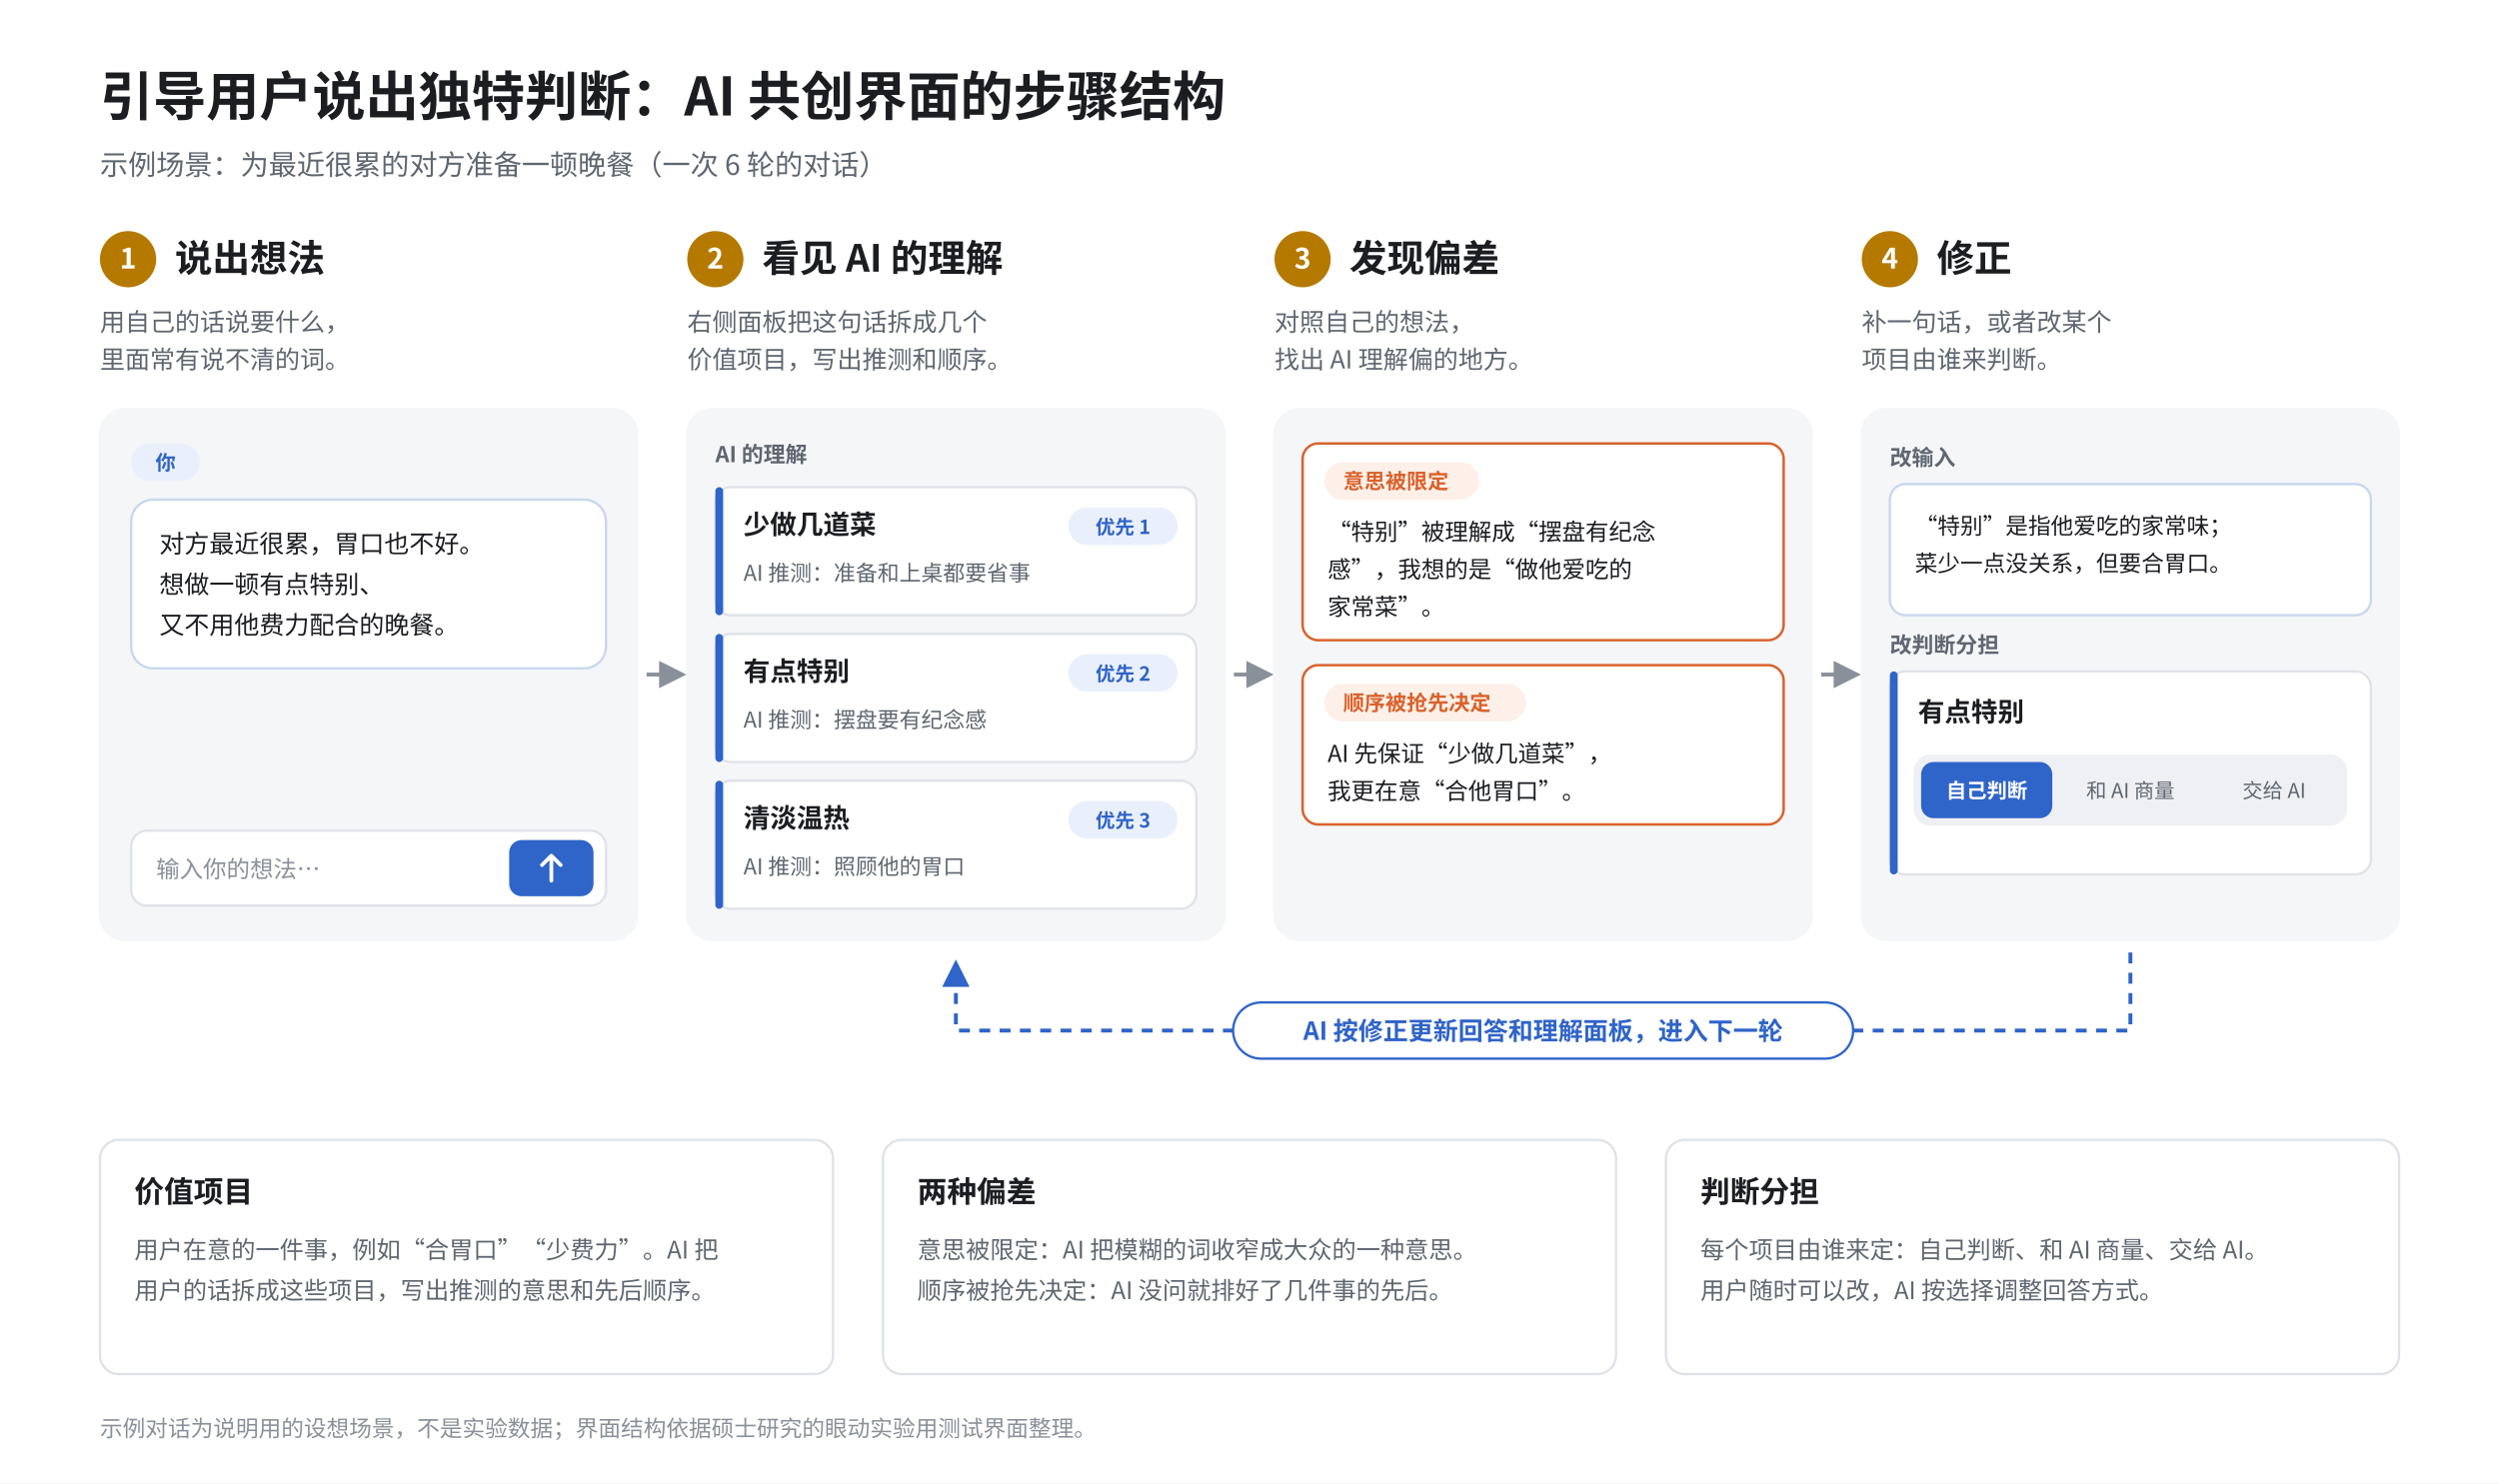
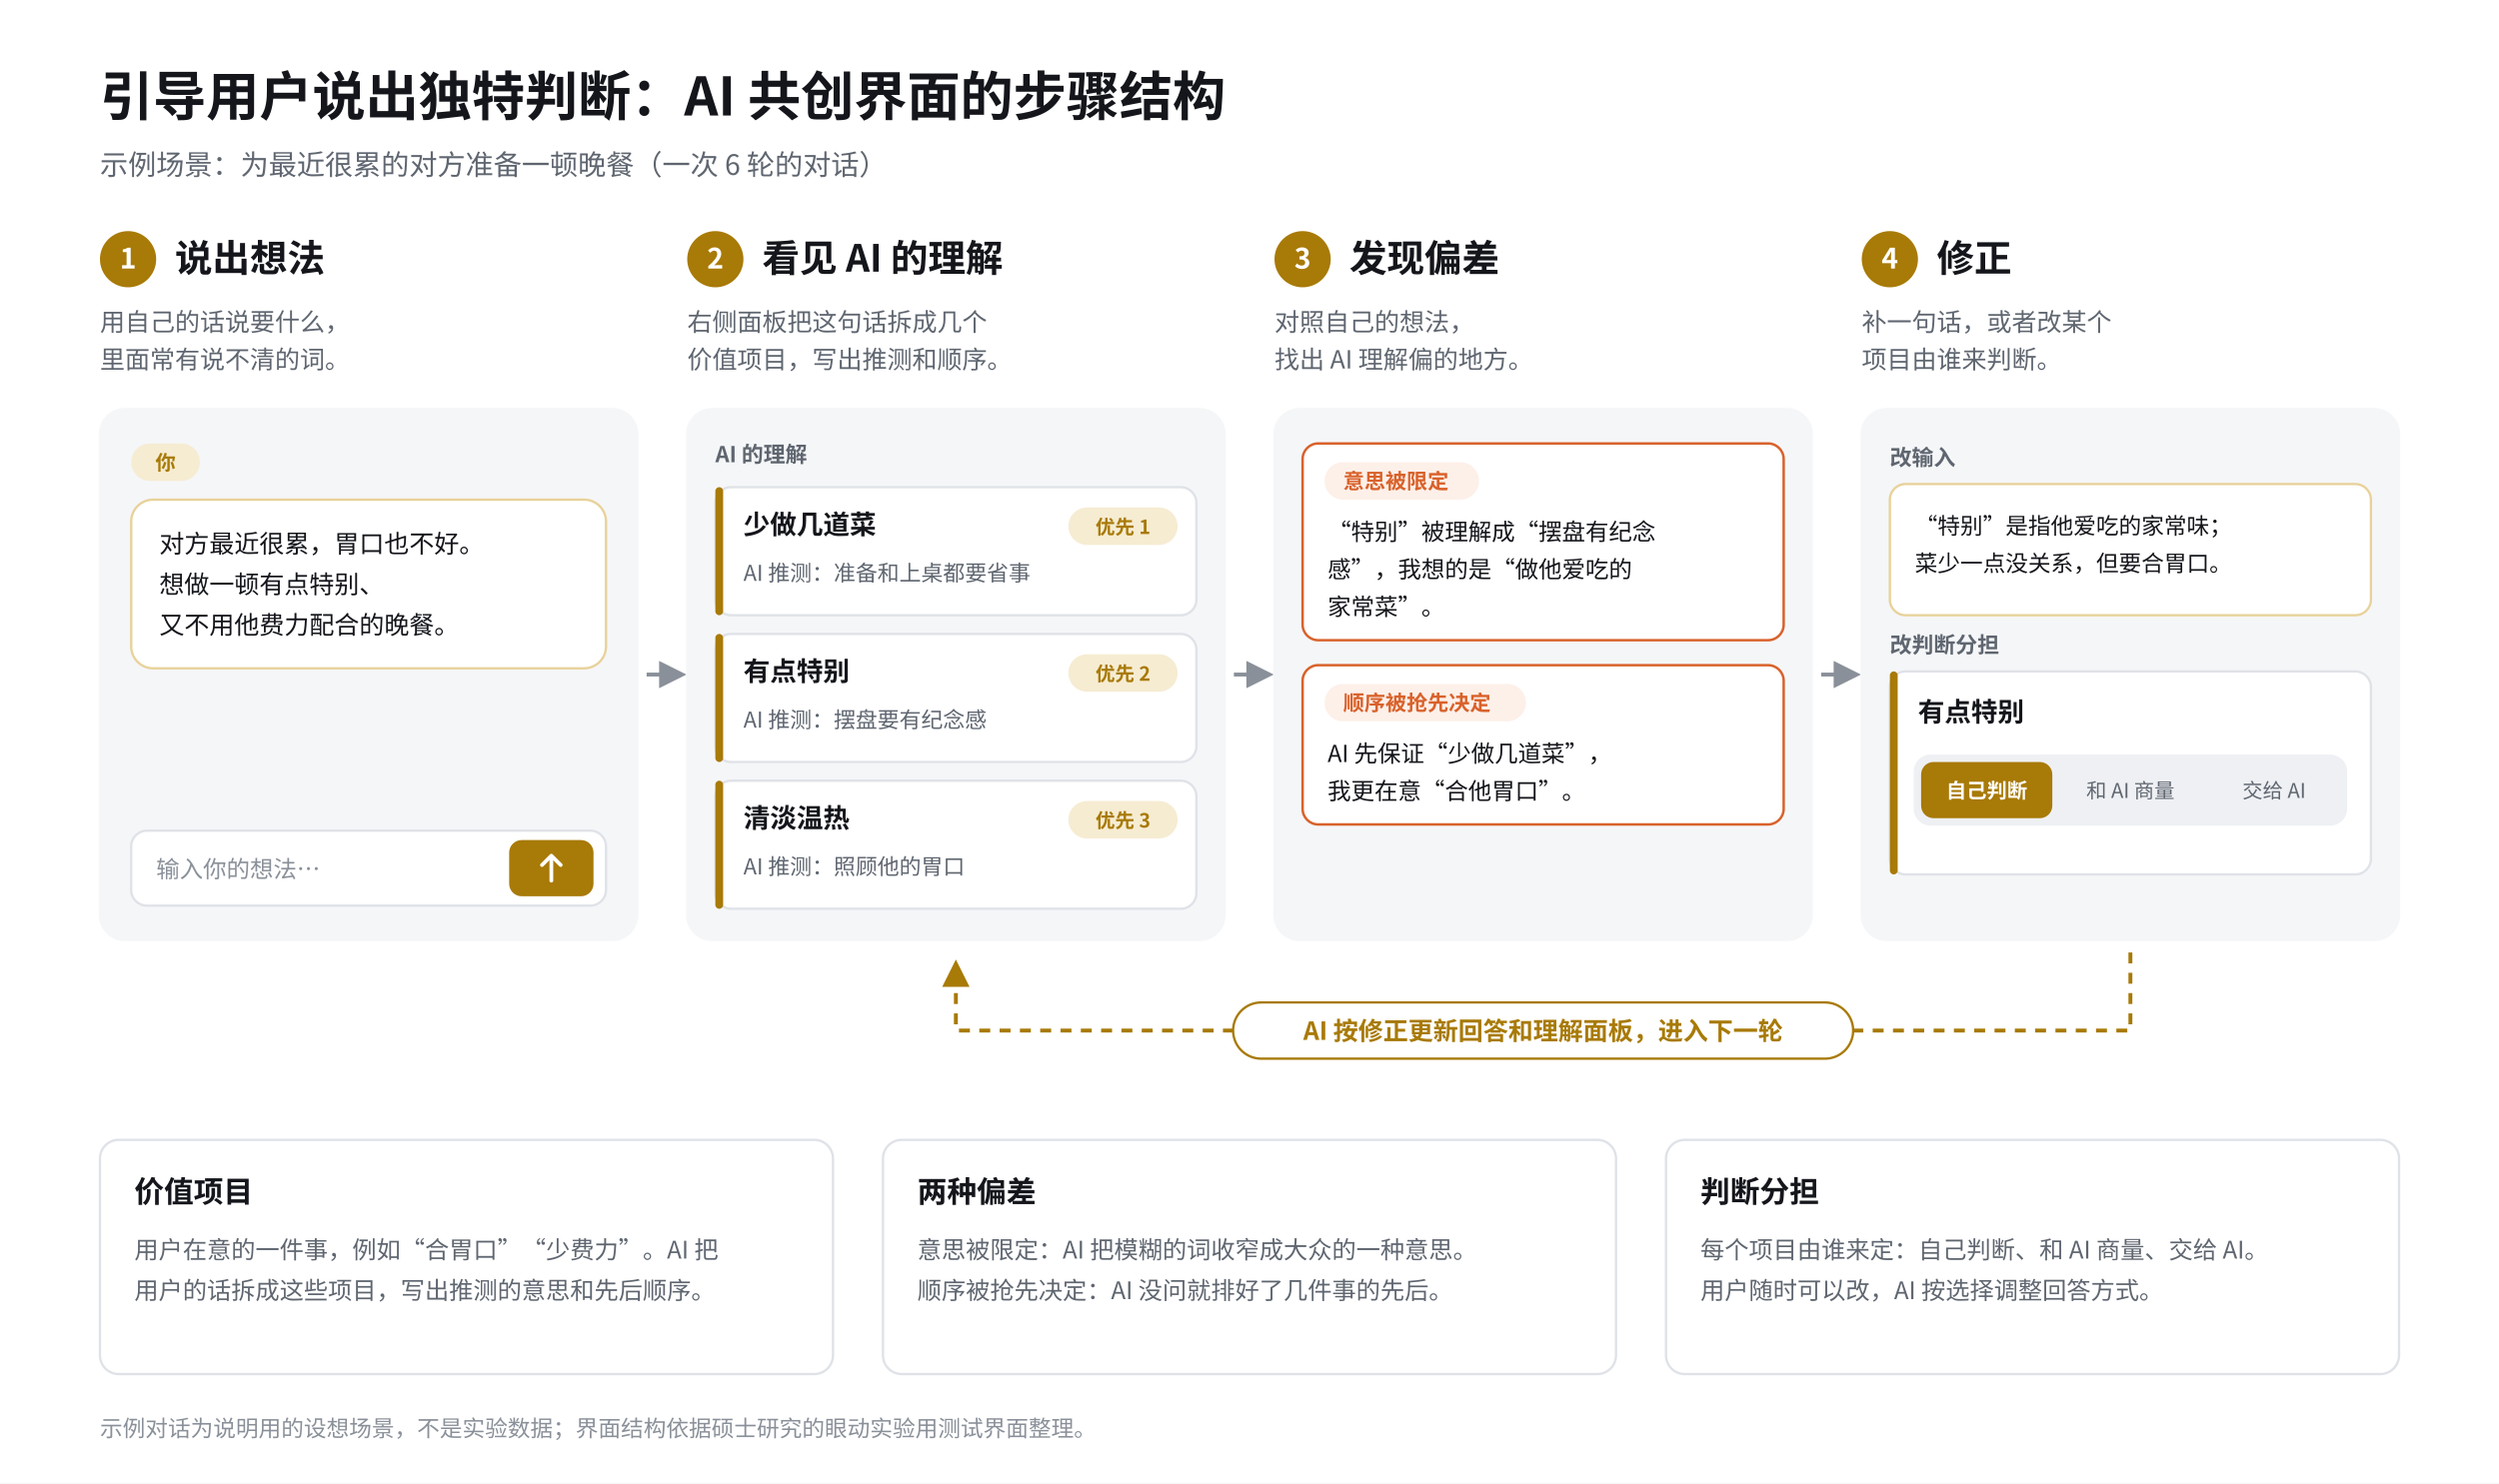
<svg xmlns="http://www.w3.org/2000/svg" viewBox="0 0 1600 950" role="img" aria-label="引导用户说出独特判断：AI 共创界面的步骤结构" xml:lang="zh" style="font-family:'Noto Sans SC','PingFang SC','Hiragino Sans GB','Microsoft YaHei','Noto Sans CJK SC',sans-serif">
  <defs>
    <marker id="ahb" viewBox="0 0 10 10" refX="8" refY="5" markerWidth="7" markerHeight="7" orient="auto-start-reverse">
-       <path d="M0 0L10 5L0 10z" fill="#2f64c8" />
+       <path d="M0 0L10 5L0 10z" fill="#A87A07" />
    </marker>
  </defs>
  <defs>
    <marker id="ah" viewBox="0 0 10 10" refX="8" refY="5" markerWidth="7" markerHeight="7" orient="auto-start-reverse">
      <path d="M0 0L10 5L0 10z" fill="#8a9099" />
    </marker>
  </defs>
  <rect width="1600" height="950" fill="#fff" />
-   <text x="64" y="74" font-size="34" fill="#1b1d21" font-weight="700" text-anchor="start">引导用户说出独特判断：AI 共创界面的步骤结构</text>
+   <text x="64" y="74" font-size="34" fill="#14161B" font-weight="700" text-anchor="start">引导用户说出独特判断：AI 共创界面的步骤结构</text>
  <text x="64" y="112" font-size="18" fill="#5f6670" font-weight="400" text-anchor="start">示例场景：为最近很累的对方准备一顿晚餐（一次 6 轮的对话）</text>
-   <circle cx="82" cy="166" r="18" fill="#b57900" />
+   <circle cx="82" cy="166" r="18" fill="#A87A07" />
  <text x="82" y="172" font-size="18" fill="#fff" font-weight="700" text-anchor="middle">1</text>
-   <text x="112" y="174" font-size="24" fill="#1b1d21" font-weight="700" text-anchor="start">说出想法</text>
+   <text x="112" y="174" font-size="24" fill="#14161B" font-weight="700" text-anchor="start">说出想法</text>
  <text x="64" y="212" font-size="16" fill="#5f6670" font-weight="400" text-anchor="start">用自己的话说要什么，</text>
  <text x="64" y="236" font-size="16" fill="#5f6670" font-weight="400" text-anchor="start">里面常有说不清的词。</text>
  <rect x="64" y="262" width="344" height="340" rx="16" fill="#f5f6f8" stroke="#f5f6f8" stroke-width="1.5" />
  <line x1="414" y1="432.0" x2="436" y2="432.0" stroke="#8a9099" stroke-width="2.5" marker-end="url(#ah)" />
-   <circle cx="458" cy="166" r="18" fill="#b57900" />
+   <circle cx="458" cy="166" r="18" fill="#A87A07" />
  <text x="458" y="172" font-size="18" fill="#fff" font-weight="700" text-anchor="middle">2</text>
-   <text x="488" y="174" font-size="24" fill="#1b1d21" font-weight="700" text-anchor="start">看见 AI 的理解</text>
+   <text x="488" y="174" font-size="24" fill="#14161B" font-weight="700" text-anchor="start">看见 AI 的理解</text>
  <text x="440" y="212" font-size="16" fill="#5f6670" font-weight="400" text-anchor="start">右侧面板把这句话拆成几个</text>
  <text x="440" y="236" font-size="16" fill="#5f6670" font-weight="400" text-anchor="start">价值项目，写出推测和顺序。</text>
  <rect x="440" y="262" width="344" height="340" rx="16" fill="#f5f6f8" stroke="#f5f6f8" stroke-width="1.5" />
  <line x1="790" y1="432.0" x2="812" y2="432.0" stroke="#8a9099" stroke-width="2.5" marker-end="url(#ah)" />
-   <circle cx="834" cy="166" r="18" fill="#b57900" />
+   <circle cx="834" cy="166" r="18" fill="#A87A07" />
  <text x="834" y="172" font-size="18" fill="#fff" font-weight="700" text-anchor="middle">3</text>
-   <text x="864" y="174" font-size="24" fill="#1b1d21" font-weight="700" text-anchor="start">发现偏差</text>
+   <text x="864" y="174" font-size="24" fill="#14161B" font-weight="700" text-anchor="start">发现偏差</text>
  <text x="816" y="212" font-size="16" fill="#5f6670" font-weight="400" text-anchor="start">对照自己的想法，</text>
  <text x="816" y="236" font-size="16" fill="#5f6670" font-weight="400" text-anchor="start">找出 AI 理解偏的地方。</text>
  <rect x="816" y="262" width="344" height="340" rx="16" fill="#f5f6f8" stroke="#f5f6f8" stroke-width="1.5" />
  <line x1="1166" y1="432.0" x2="1188" y2="432.0" stroke="#8a9099" stroke-width="2.5" marker-end="url(#ah)" />
-   <circle cx="1210" cy="166" r="18" fill="#b57900" />
+   <circle cx="1210" cy="166" r="18" fill="#A87A07" />
  <text x="1210" y="172" font-size="18" fill="#fff" font-weight="700" text-anchor="middle">4</text>
-   <text x="1240" y="174" font-size="24" fill="#1b1d21" font-weight="700" text-anchor="start">修正</text>
+   <text x="1240" y="174" font-size="24" fill="#14161B" font-weight="700" text-anchor="start">修正</text>
  <text x="1192" y="212" font-size="16" fill="#5f6670" font-weight="400" text-anchor="start">补一句话，或者改某个</text>
  <text x="1192" y="236" font-size="16" fill="#5f6670" font-weight="400" text-anchor="start">项目由谁来判断。</text>
  <rect x="1192" y="262" width="344" height="340" rx="16" fill="#f5f6f8" stroke="#f5f6f8" stroke-width="1.5" />
-   <rect x="84" y="284" width="44" height="24" rx="12" fill="#eaf0fb" />
-   <text x="106" y="301" font-size="13" fill="#2f64c8" font-weight="700" text-anchor="middle">你</text>
-   <rect x="84" y="320" width="304" height="108" rx="14" fill="#fff" stroke="#c9d6f0" stroke-width="1.5" />
-   <text x="102" y="354" font-size="16" fill="#1b1d21" font-weight="400" text-anchor="start">对方最近很累，胃口也不好。</text>
-   <text x="102" y="380" font-size="16" fill="#1b1d21" font-weight="400" text-anchor="start">想做一顿有点特别、</text>
-   <text x="102" y="406" font-size="16" fill="#1b1d21" font-weight="400" text-anchor="start">又不用他费力配合的晚餐。</text>
+   <rect x="84" y="284" width="44" height="24" rx="12" fill="#F6ECD2" />
+   <text x="106" y="301" font-size="13" fill="#A87A07" font-weight="700" text-anchor="middle">你</text>
+   <rect x="84" y="320" width="304" height="108" rx="14" fill="#fff" stroke="#E8D29A" stroke-width="1.5" />
+   <text x="102" y="354" font-size="16" fill="#14161B" font-weight="400" text-anchor="start">对方最近很累，胃口也不好。</text>
+   <text x="102" y="380" font-size="16" fill="#14161B" font-weight="400" text-anchor="start">想做一顿有点特别、</text>
+   <text x="102" y="406" font-size="16" fill="#14161B" font-weight="400" text-anchor="start">又不用他费力配合的晚餐。</text>
  <rect x="84" y="532" width="304" height="48" rx="10" fill="#fff" stroke="#dfe2e7" stroke-width="1.5" />
  <text x="100" y="562" font-size="15" fill="#8a9099" font-weight="400" text-anchor="start">输入你的想法…</text>
-   <rect x="326" y="538" width="54" height="36" rx="8" fill="#2f64c8" />
+   <rect x="326" y="538" width="54" height="36" rx="8" fill="#A87A07" />
  <path d="M353 564V548M347 554l6-6 6 6" stroke="#fff" stroke-width="2.4" fill="none" stroke-linecap="round" stroke-linejoin="round" />
  <text x="458" y="296" font-size="14" fill="#5f6670" font-weight="700" text-anchor="start">AI 的理解</text>
  <rect x="458" y="312" width="308" height="82" rx="10" fill="#fff" stroke="#dfe2e7" stroke-width="1.5" />
-   <rect x="458" y="312" width="5" height="82" rx="2.5" fill="#2f64c8" />
-   <text x="476" y="342" font-size="17" fill="#1b1d21" font-weight="700" text-anchor="start">少做几道菜</text>
-   <rect x="684" y="325" width="70" height="24" rx="12" fill="#eaf0fb" />
-   <text x="719.0" y="342" font-size="12.5" fill="#2f64c8" font-weight="700" text-anchor="middle">优先 1</text>
+   <rect x="458" y="312" width="5" height="82" rx="2.5" fill="#A87A07" />
+   <text x="476" y="342" font-size="17" fill="#14161B" font-weight="700" text-anchor="start">少做几道菜</text>
+   <rect x="684" y="325" width="70" height="24" rx="12" fill="#F6ECD2" />
+   <text x="719.0" y="342" font-size="12.5" fill="#A87A07" font-weight="700" text-anchor="middle">优先 1</text>
  <text x="476" y="372" font-size="14" fill="#5f6670" font-weight="400" text-anchor="start">AI 推测：准备和上桌都要省事</text>
  <rect x="458" y="406" width="308" height="82" rx="10" fill="#fff" stroke="#dfe2e7" stroke-width="1.5" />
-   <rect x="458" y="406" width="5" height="82" rx="2.5" fill="#2f64c8" />
-   <text x="476" y="436" font-size="17" fill="#1b1d21" font-weight="700" text-anchor="start">有点特别</text>
-   <rect x="684" y="419" width="70" height="24" rx="12" fill="#eaf0fb" />
-   <text x="719.0" y="436" font-size="12.5" fill="#2f64c8" font-weight="700" text-anchor="middle">优先 2</text>
+   <rect x="458" y="406" width="5" height="82" rx="2.5" fill="#A87A07" />
+   <text x="476" y="436" font-size="17" fill="#14161B" font-weight="700" text-anchor="start">有点特别</text>
+   <rect x="684" y="419" width="70" height="24" rx="12" fill="#F6ECD2" />
+   <text x="719.0" y="436" font-size="12.5" fill="#A87A07" font-weight="700" text-anchor="middle">优先 2</text>
  <text x="476" y="466" font-size="14" fill="#5f6670" font-weight="400" text-anchor="start">AI 推测：摆盘要有纪念感</text>
  <rect x="458" y="500" width="308" height="82" rx="10" fill="#fff" stroke="#dfe2e7" stroke-width="1.5" />
-   <rect x="458" y="500" width="5" height="82" rx="2.5" fill="#2f64c8" />
-   <text x="476" y="530" font-size="17" fill="#1b1d21" font-weight="700" text-anchor="start">清淡温热</text>
-   <rect x="684" y="513" width="70" height="24" rx="12" fill="#eaf0fb" />
-   <text x="719.0" y="530" font-size="12.5" fill="#2f64c8" font-weight="700" text-anchor="middle">优先 3</text>
+   <rect x="458" y="500" width="5" height="82" rx="2.5" fill="#A87A07" />
+   <text x="476" y="530" font-size="17" fill="#14161B" font-weight="700" text-anchor="start">清淡温热</text>
+   <rect x="684" y="513" width="70" height="24" rx="12" fill="#F6ECD2" />
+   <text x="719.0" y="530" font-size="12.5" fill="#A87A07" font-weight="700" text-anchor="middle">优先 3</text>
  <text x="476" y="560" font-size="14" fill="#5f6670" font-weight="400" text-anchor="start">AI 推测：照顾他的胃口</text>
  <rect x="834" y="284" width="308" height="126" rx="10" fill="#fff" stroke="#d9622b" stroke-width="1.6" />
  <rect x="848" y="296" width="99" height="24" rx="12" fill="#fdf0e9" />
  <text x="860" y="313" font-size="13.5" fill="#d9622b" font-weight="700" text-anchor="start">意思被限定</text>
-   <text x="850" y="346" font-size="15" fill="#1b1d21" font-weight="400" text-anchor="start">“特别”被理解成“摆盘有纪念</text>
-   <text x="850" y="370" font-size="15" fill="#1b1d21" font-weight="400" text-anchor="start">感”，我想的是“做他爱吃的</text>
-   <text x="850" y="394" font-size="15" fill="#1b1d21" font-weight="400" text-anchor="start">家常菜”。</text>
+   <text x="850" y="346" font-size="15" fill="#14161B" font-weight="400" text-anchor="start">“特别”被理解成“摆盘有纪念</text>
+   <text x="850" y="370" font-size="15" fill="#14161B" font-weight="400" text-anchor="start">感”，我想的是“做他爱吃的</text>
+   <text x="850" y="394" font-size="15" fill="#14161B" font-weight="400" text-anchor="start">家常菜”。</text>
  <rect x="834" y="426" width="308" height="102" rx="10" fill="#fff" stroke="#d9622b" stroke-width="1.6" />
  <rect x="848" y="438" width="129" height="24" rx="12" fill="#fdf0e9" />
  <text x="860" y="455" font-size="13.5" fill="#d9622b" font-weight="700" text-anchor="start">顺序被抢先决定</text>
-   <text x="850" y="488" font-size="15" fill="#1b1d21" font-weight="400" text-anchor="start">AI 先保证“少做几道菜”，</text>
-   <text x="850" y="512" font-size="15" fill="#1b1d21" font-weight="400" text-anchor="start">我更在意“合他胃口”。</text>
+   <text x="850" y="488" font-size="15" fill="#14161B" font-weight="400" text-anchor="start">AI 先保证“少做几道菜”，</text>
+   <text x="850" y="512" font-size="15" fill="#14161B" font-weight="400" text-anchor="start">我更在意“合他胃口”。</text>
  <text x="1210" y="298" font-size="14" fill="#5f6670" font-weight="700" text-anchor="start">改输入</text>
-   <rect x="1210" y="310" width="308" height="84" rx="10" fill="#fff" stroke="#c9d6f0" stroke-width="1.5" />
-   <text x="1226" y="342" font-size="14.5" fill="#1b1d21" font-weight="400" text-anchor="start">“特别”是指他爱吃的家常味；</text>
-   <text x="1226" y="366" font-size="14.5" fill="#1b1d21" font-weight="400" text-anchor="start">菜少一点没关系，但要合胃口。</text>
+   <rect x="1210" y="310" width="308" height="84" rx="10" fill="#fff" stroke="#E8D29A" stroke-width="1.5" />
+   <text x="1226" y="342" font-size="14.5" fill="#14161B" font-weight="400" text-anchor="start">“特别”是指他爱吃的家常味；</text>
+   <text x="1226" y="366" font-size="14.5" fill="#14161B" font-weight="400" text-anchor="start">菜少一点没关系，但要合胃口。</text>
  <text x="1210" y="418" font-size="14" fill="#5f6670" font-weight="700" text-anchor="start">改判断分担</text>
  <rect x="1210" y="430" width="308" height="130" rx="10" fill="#fff" stroke="#dfe2e7" stroke-width="1.5" />
-   <rect x="1210" y="430" width="5" height="130" rx="2.5" fill="#2f64c8" />
-   <text x="1228" y="462" font-size="17" fill="#1b1d21" font-weight="700" text-anchor="start">有点特别</text>
+   <rect x="1210" y="430" width="5" height="130" rx="2.5" fill="#A87A07" />
+   <text x="1228" y="462" font-size="17" fill="#14161B" font-weight="700" text-anchor="start">有点特别</text>
  <rect x="1226" y="484" width="276" height="44" rx="10" fill="#eef0f3" stroke="#eef0f3" stroke-width="1.5" />
-   <rect x="1230" y="488" width="84.0" height="36" rx="8" fill="#2f64c8" />
+   <rect x="1230" y="488" width="84.0" height="36" rx="8" fill="#A87A07" />
  <text x="1272.0" y="511" font-size="13" fill="#fff" font-weight="700" text-anchor="middle">自己判断</text>
  <text x="1364.0" y="511" font-size="13" fill="#5f6670" font-weight="500" text-anchor="middle">和 AI 商量</text>
  <text x="1456.0" y="511" font-size="13" fill="#5f6670" font-weight="500" text-anchor="middle">交给 AI</text>
-   <path d="M1364.0 610V660H612.0V618" fill="none" stroke="#2f64c8" stroke-width="2.5" stroke-dasharray="7 6" marker-end="url(#ahb)" />
-   <rect x="789.5" y="642" width="397" height="36" rx="18" fill="#fff" stroke="#2f64c8" stroke-width="1.5" />
-   <text x="988.0" y="666" font-size="16" fill="#2f64c8" font-weight="700" text-anchor="middle">AI 按修正更新回答和理解面板，进入下一轮</text>
+   <path d="M1364.0 610V660H612.0V618" fill="none" stroke="#A87A07" stroke-width="2.5" stroke-dasharray="7 6" marker-end="url(#ahb)" />
+   <rect x="789.5" y="642" width="397" height="36" rx="18" fill="#fff" stroke="#A87A07" stroke-width="1.5" />
+   <text x="988.0" y="666" font-size="16" fill="#A87A07" font-weight="700" text-anchor="middle">AI 按修正更新回答和理解面板，进入下一轮</text>
  <rect x="64.0" y="730" width="469.333" height="150" rx="12" fill="#fff" stroke="#dfe2e7" stroke-width="1.5" />
-   <text x="86.0" y="770" font-size="19" fill="#1b1d21" font-weight="700" text-anchor="start">价值项目</text>
+   <text x="86.0" y="770" font-size="19" fill="#14161B" font-weight="700" text-anchor="start">价值项目</text>
  <text x="86.0" y="806" font-size="15.5" fill="#5f6670" font-weight="400" text-anchor="start">用户在意的一件事，例如“合胃口”“少费力”。AI 把</text>
  <text x="86.0" y="832" font-size="15.5" fill="#5f6670" font-weight="400" text-anchor="start">用户的话拆成这些项目，写出推测的意思和先后顺序。</text>
  <rect x="565.333" y="730" width="469.333" height="150" rx="12" fill="#fff" stroke="#dfe2e7" stroke-width="1.5" />
-   <text x="587.333" y="770" font-size="19" fill="#1b1d21" font-weight="700" text-anchor="start">两种偏差</text>
+   <text x="587.333" y="770" font-size="19" fill="#14161B" font-weight="700" text-anchor="start">两种偏差</text>
  <text x="587.333" y="806" font-size="15.5" fill="#5f6670" font-weight="400" text-anchor="start">意思被限定：AI 把模糊的词收窄成大众的一种意思。</text>
  <text x="587.333" y="832" font-size="15.5" fill="#5f6670" font-weight="400" text-anchor="start">顺序被抢先决定：AI 没问就排好了几件事的先后。</text>
  <rect x="1066.667" y="730" width="469.333" height="150" rx="12" fill="#fff" stroke="#dfe2e7" stroke-width="1.5" />
-   <text x="1088.667" y="770" font-size="19" fill="#1b1d21" font-weight="700" text-anchor="start">判断分担</text>
+   <text x="1088.667" y="770" font-size="19" fill="#14161B" font-weight="700" text-anchor="start">判断分担</text>
  <text x="1088.667" y="806" font-size="15.5" fill="#5f6670" font-weight="400" text-anchor="start">每个项目由谁来定：自己判断、和 AI 商量、交给 AI。</text>
  <text x="1088.667" y="832" font-size="15.5" fill="#5f6670" font-weight="400" text-anchor="start">用户随时可以改，AI 按选择调整回答方式。</text>
  <text x="64" y="920" font-size="14.5" fill="#8a9099" font-weight="400" text-anchor="start">示例对话为说明用的设想场景，不是实验数据；界面结构依据硕士研究的眼动实验用测试界面整理。</text>
</svg>
